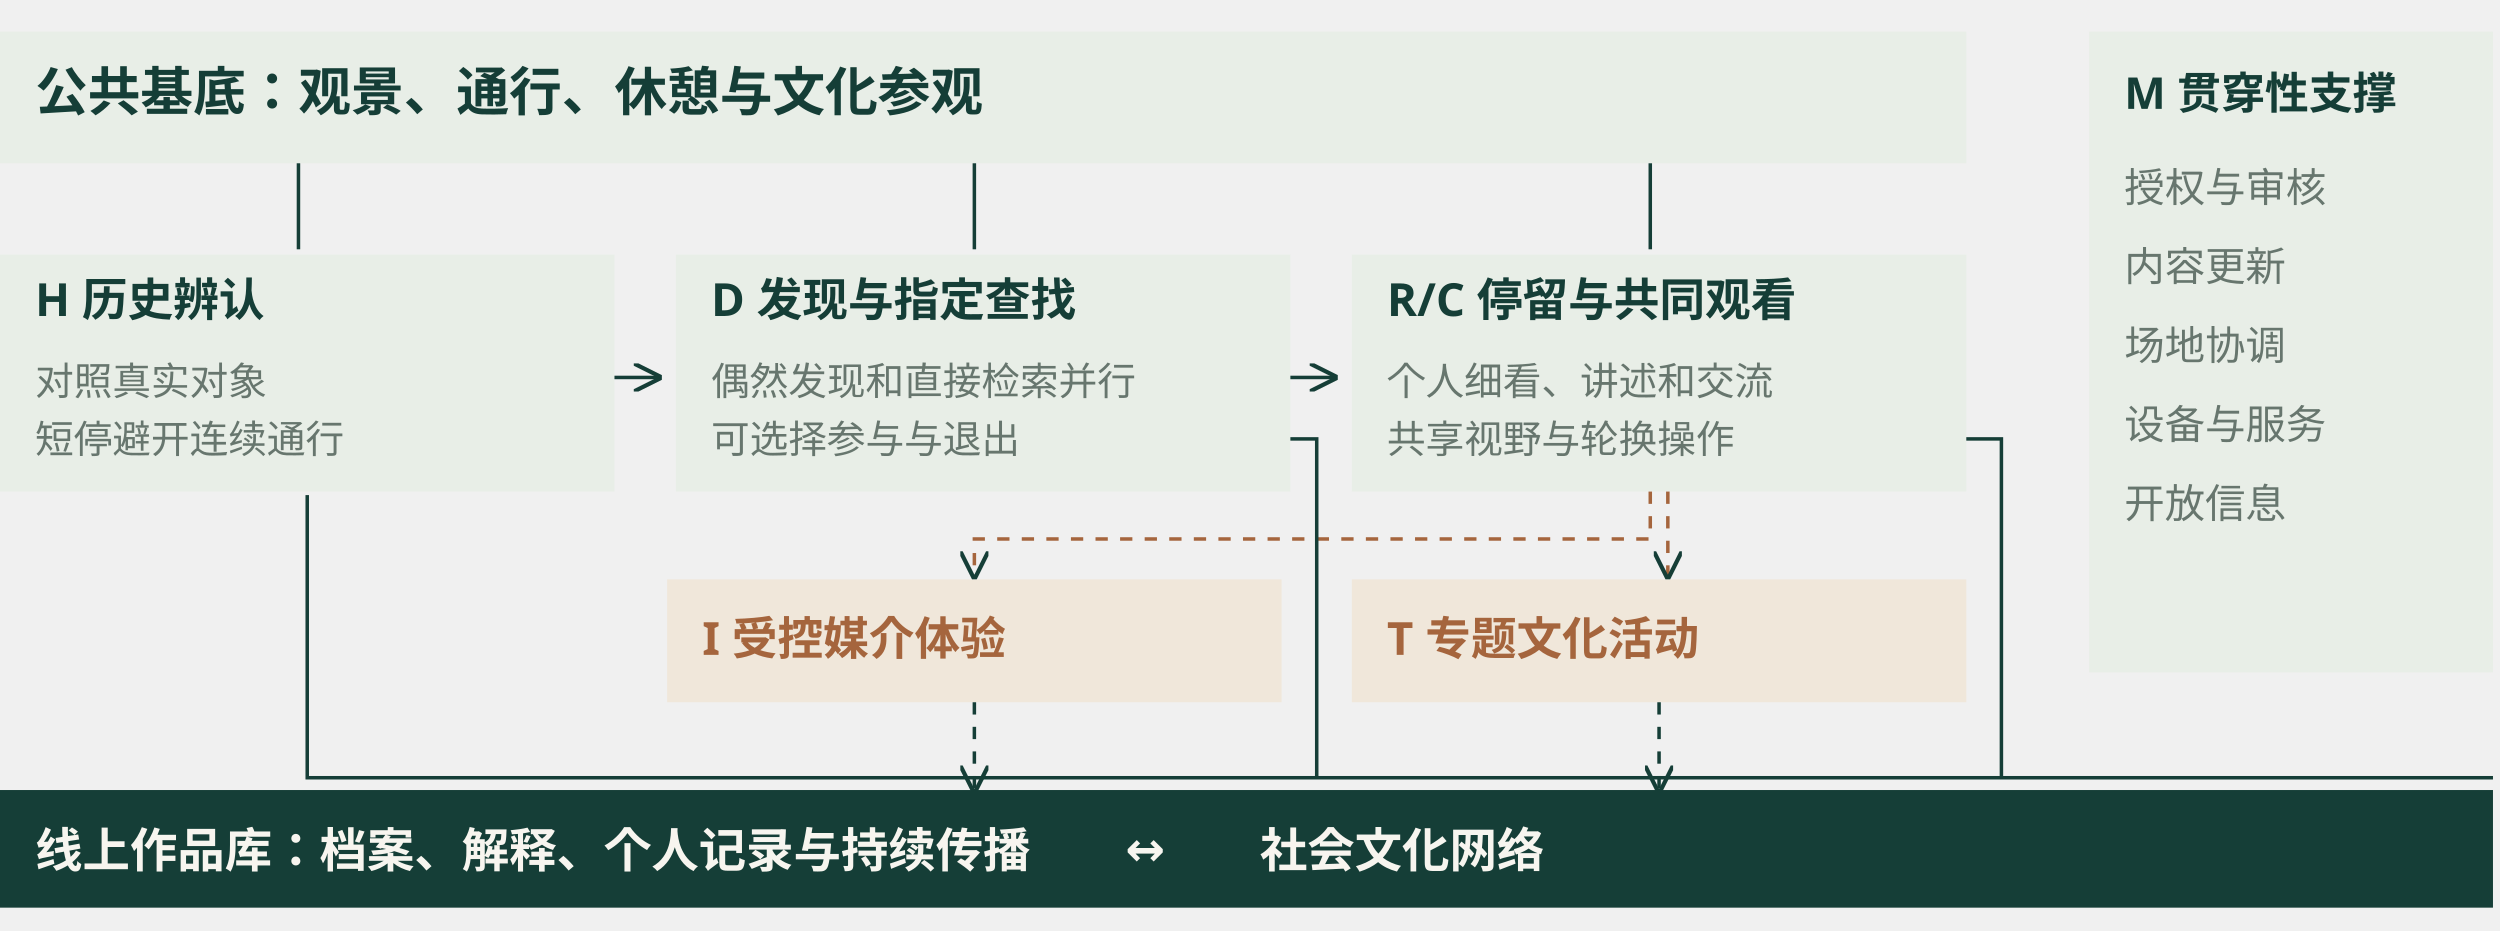
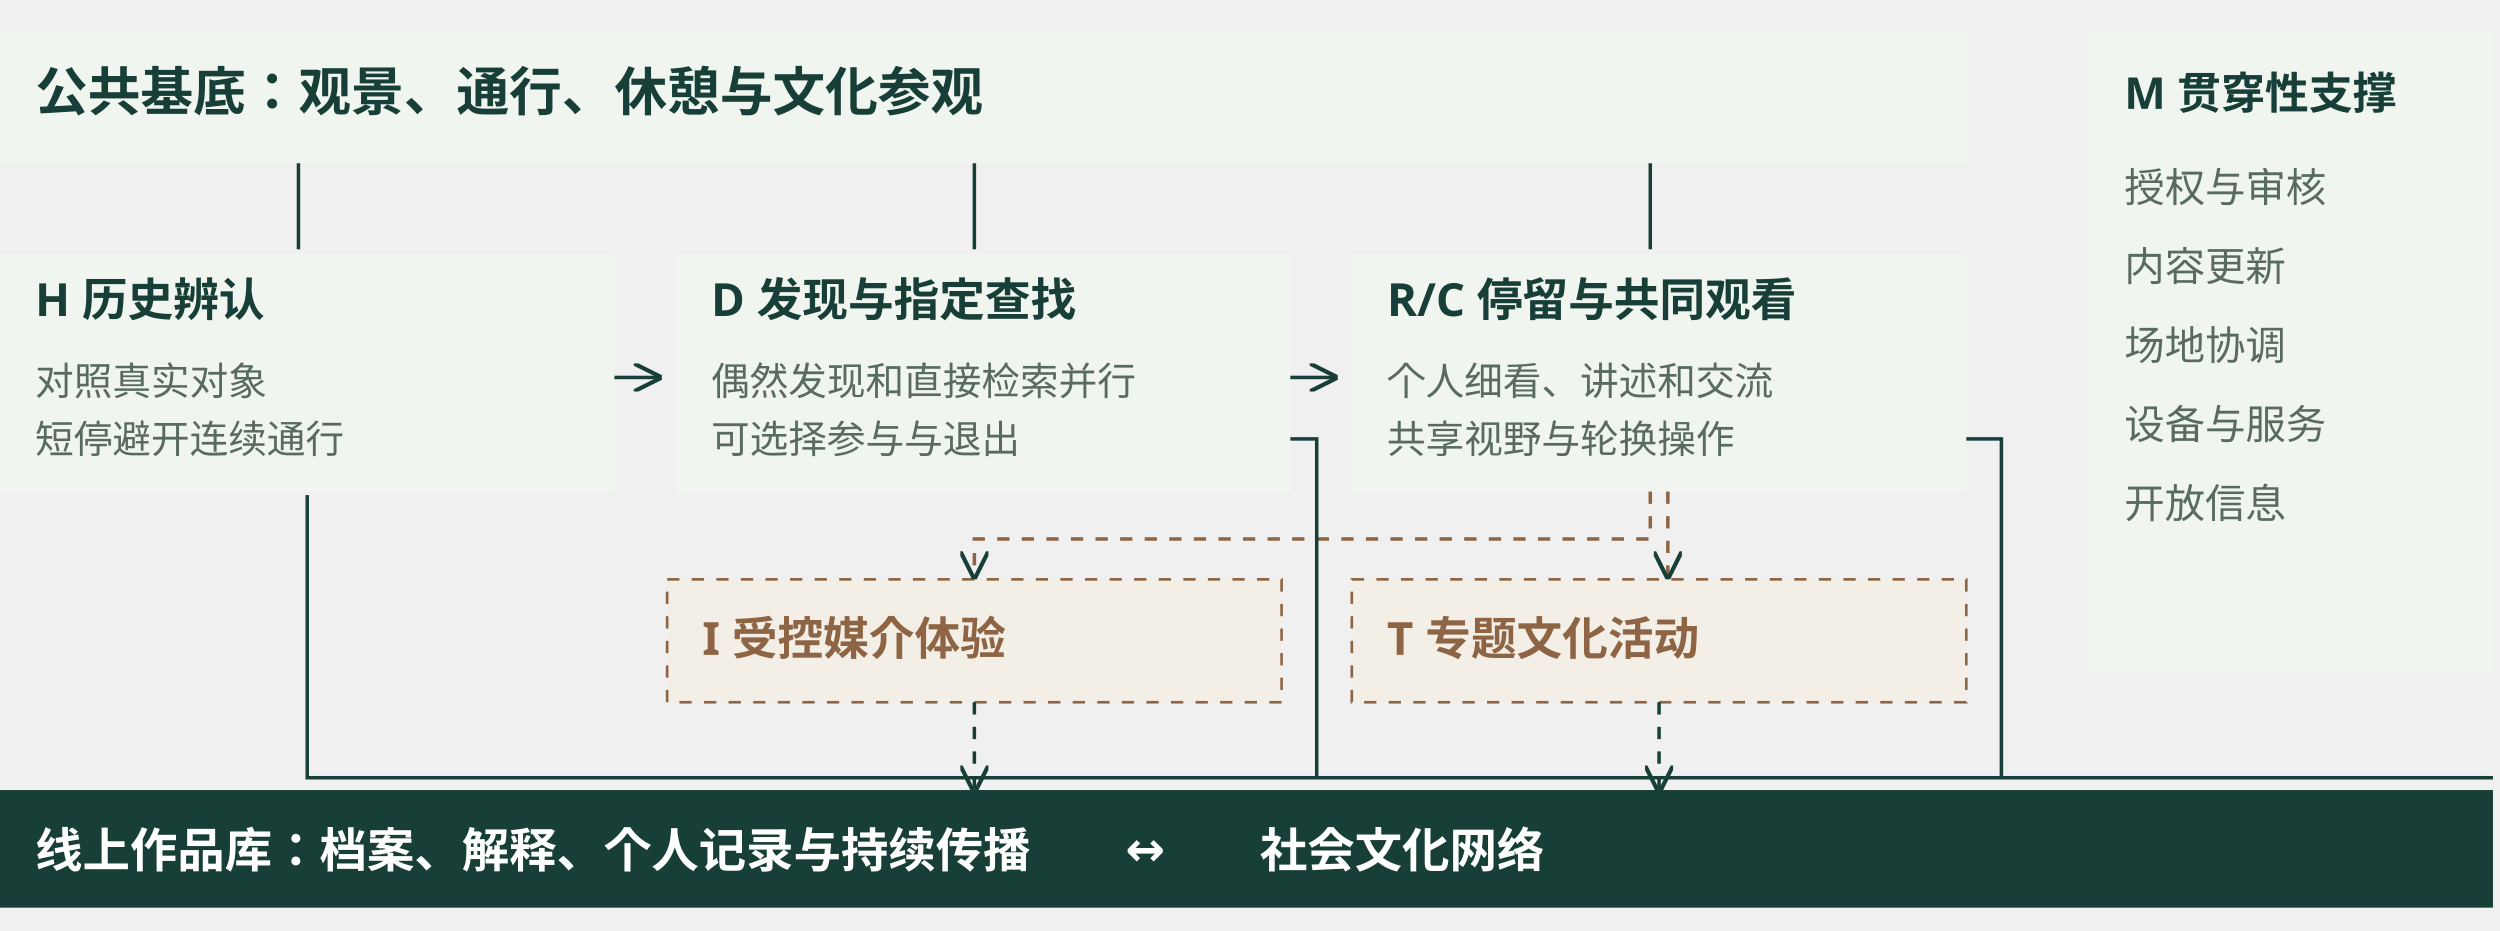
<svg xmlns="http://www.w3.org/2000/svg" viewBox="0 0 1424 530" role="img" style="font-family:Microsoft YaHei,sans-serif">
  <defs>
    <marker id="arr" markerWidth="8" markerHeight="8" refX="7" refY="4" orient="auto">
-       <path d="M0,0 L8,4 L0,8" fill="none" stroke="#153e37" stroke-width="1.2" />
+       <path d="M0,0 L8,4 L0,8" fill="none" stroke="#173f37" stroke-width="1.2" />
    </marker>
  </defs>
-   <rect x="0" y="18" width="1120" height="75" fill="#e8eee7" stroke="none" />
-   <text x="20" y="63" font-size="30" fill="#153e37" font-weight="600" text-anchor="start">公共基底：观景、通行、休憩与文化参观</text>
-   <path d="M170 93 V142" fill="none" stroke="#153e37" stroke-width="2" />
-   <rect x="0" y="145" width="350" height="135" fill="#e8eee7" stroke="none" />
-   <text x="20" y="180" font-size="26" fill="#153e37" font-weight="600" text-anchor="start">H 历史辨认</text>
-   <text x="20" y="225" font-size="22" fill="#67766e" font-weight="400" text-anchor="start">对照真实对象</text>
-   <text x="20" y="258" font-size="22" fill="#67766e" font-weight="400" text-anchor="start">短停避开连续通行</text>
-   <path d="M555 93 V142" fill="none" stroke="#153e37" stroke-width="2" />
-   <rect x="385" y="145" width="350" height="135" fill="#e8eee7" stroke="none" />
-   <text x="405" y="180" font-size="26" fill="#153e37" font-weight="600" text-anchor="start">D 发现与指定查找</text>
-   <text x="405" y="225" font-size="22" fill="#67766e" font-weight="400" text-anchor="start">偶然发现和直接检索并行</text>
-   <text x="405" y="258" font-size="22" fill="#67766e" font-weight="400" text-anchor="start">可选择参与与退出</text>
-   <path d="M940 93 V142" fill="none" stroke="#153e37" stroke-width="2" />
-   <rect x="770" y="145" width="350" height="135" fill="#e8eee7" stroke="none" />
-   <text x="790" y="180" font-size="26" fill="#153e37" font-weight="600" text-anchor="start">R/C 停留与共同观看</text>
-   <text x="790" y="225" font-size="22" fill="#67766e" font-weight="400" text-anchor="start">个人细看、讲述和交流</text>
-   <text x="790" y="258" font-size="22" fill="#67766e" font-weight="400" text-anchor="start">共享视野与轮换操作</text>
-   <path d="M350 215 H375" fill="none" stroke="#153e37" stroke-width="2" marker-end="url(#arr)" />
-   <path d="M735 215 H760" fill="none" stroke="#153e37" stroke-width="2" marker-end="url(#arr)" />
-   <rect x="1190" y="18" width="230" height="365" fill="#e8eee7" stroke="none" />
-   <text x="1210" y="62" font-size="25" fill="#153e37" font-weight="600" text-anchor="start">M 贯穿性支撑</text>
-   <text x="1210" y="115" font-size="23" fill="#67766e" font-weight="400" text-anchor="start">授权与审核</text>
-   <text x="1210" y="160" font-size="23" fill="#67766e" font-weight="400" text-anchor="start">内容更新</text>
-   <text x="1210" y="205" font-size="23" fill="#67766e" font-weight="400" text-anchor="start">场地协调</text>
-   <text x="1210" y="250" font-size="23" fill="#67766e" font-weight="400" text-anchor="start">设备与服务</text>
-   <text x="1210" y="295" font-size="23" fill="#67766e" font-weight="400" text-anchor="start">开放信息</text>
-   <rect x="380" y="330" width="350" height="70" fill="#f0e7da" stroke="none" />
-   <text x="400" y="373" font-size="26" fill="#a5653d" font-weight="600" text-anchor="start">I 受控媒介体验</text>
-   <rect x="770" y="330" width="350" height="70" fill="#f0e7da" stroke="none" />
-   <text x="790" y="373" font-size="26" fill="#a5653d" font-weight="600" text-anchor="start">T 专题文化活动</text>
-   <path d="M940 280 V307 H555 V328" fill="none" stroke="#a5653d" stroke-width="2" stroke-dasharray="7 7" marker-end="url(#arr)" />
-   <path d="M950 280 V328" fill="none" stroke="#a5653d" stroke-width="2" stroke-dasharray="7 7" marker-end="url(#arr)" />
-   <path d="M175 282 V443 H1420" fill="none" stroke="#153e37" stroke-width="2" />
-   <rect x="0" y="450" width="1420" height="67" fill="#153e37" stroke="none" />
-   <text x="20" y="494" font-size="27" fill="#f7f5ef" font-weight="600" text-anchor="start">线上作品库：档案、解释、个人记录与持续传播　　↔　　社会文化网络</text>
-   <path d="M735 250 H750 V443" fill="none" stroke="#153e37" stroke-width="2" />
-   <path d="M1120 250 H1140 V443" fill="none" stroke="#153e37" stroke-width="2" />
-   <path d="M555 400 V450" fill="none" stroke="#153e37" stroke-width="2" stroke-dasharray="7 7" marker-end="url(#arr)" />
-   <path d="M945 400 V450" fill="none" stroke="#153e37" stroke-width="2" stroke-dasharray="7 7" marker-end="url(#arr)" />
+   <rect x="0" y="18" width="1120" height="75" fill="#f1f5f0" stroke="none" />
+   <text x="20" y="63" font-size="30" fill="#173f37" font-weight="600" text-anchor="start">公共基底：观景、通行、休憩与文化参观</text>
+   <path d="M170 93 V142" fill="none" stroke="#173f37" stroke-width="2" />
+   <rect x="0" y="145" width="350" height="135" fill="#f1f5f0" stroke="none" />
+   <text x="20" y="180" font-size="26" fill="#173f37" font-weight="600" text-anchor="start">H 历史辨认</text>
+   <text x="20" y="225" font-size="22" fill="#596b61" font-weight="400" text-anchor="start">对照真实对象</text>
+   <text x="20" y="258" font-size="22" fill="#596b61" font-weight="400" text-anchor="start">短停避开连续通行</text>
+   <path d="M555 93 V142" fill="none" stroke="#173f37" stroke-width="2" />
+   <rect x="385" y="145" width="350" height="135" fill="#f1f5f0" stroke="none" />
+   <text x="405" y="180" font-size="26" fill="#173f37" font-weight="600" text-anchor="start">D 发现与指定查找</text>
+   <text x="405" y="225" font-size="22" fill="#596b61" font-weight="400" text-anchor="start">偶然发现和直接检索并行</text>
+   <text x="405" y="258" font-size="22" fill="#596b61" font-weight="400" text-anchor="start">可选择参与与退出</text>
+   <path d="M940 93 V142" fill="none" stroke="#173f37" stroke-width="2" />
+   <rect x="770" y="145" width="350" height="135" fill="#f1f5f0" stroke="none" />
+   <text x="790" y="180" font-size="26" fill="#173f37" font-weight="600" text-anchor="start">R/C 停留与共同观看</text>
+   <text x="790" y="225" font-size="22" fill="#596b61" font-weight="400" text-anchor="start">个人细看、讲述和交流</text>
+   <text x="790" y="258" font-size="22" fill="#596b61" font-weight="400" text-anchor="start">共享视野与轮换操作</text>
+   <path d="M350 215 H375" fill="none" stroke="#173f37" stroke-width="2" marker-end="url(#arr)" />
+   <path d="M735 215 H760" fill="none" stroke="#173f37" stroke-width="2" marker-end="url(#arr)" />
+   <rect x="1190" y="18" width="230" height="365" fill="#f1f5f0" stroke="none" />
+   <text x="1210" y="62" font-size="25" fill="#173f37" font-weight="600" text-anchor="start">M 贯穿性支撑</text>
+   <text x="1210" y="115" font-size="23" fill="#596b61" font-weight="400" text-anchor="start">授权与审核</text>
+   <text x="1210" y="160" font-size="23" fill="#596b61" font-weight="400" text-anchor="start">内容更新</text>
+   <text x="1210" y="205" font-size="23" fill="#596b61" font-weight="400" text-anchor="start">场地协调</text>
+   <text x="1210" y="250" font-size="23" fill="#596b61" font-weight="400" text-anchor="start">设备与服务</text>
+   <text x="1210" y="295" font-size="23" fill="#596b61" font-weight="400" text-anchor="start">开放信息</text>
+   <rect x="380" y="330" width="350" height="70" fill="#f3eee6" stroke="#8d6544" stroke-width="1.5" stroke-dasharray="7 7" />
+   <text x="400" y="373" font-size="26" fill="#8d6544" font-weight="600" text-anchor="start">I 受控媒介体验</text>
+   <rect x="770" y="330" width="350" height="70" fill="#f3eee6" stroke="#8d6544" stroke-width="1.5" stroke-dasharray="7 7" />
+   <text x="790" y="373" font-size="26" fill="#8d6544" font-weight="600" text-anchor="start">T 专题文化活动</text>
+   <path d="M940 280 V307 H555 V328" fill="none" stroke="#8d6544" stroke-width="2" stroke-dasharray="7 7" marker-end="url(#arr)" />
+   <path d="M950 280 V328" fill="none" stroke="#8d6544" stroke-width="2" stroke-dasharray="7 7" marker-end="url(#arr)" />
+   <path d="M175 282 V443 H1420" fill="none" stroke="#173f37" stroke-width="2" />
+   <rect x="0" y="450" width="1420" height="67" fill="#173f37" stroke="none" />
+   <text x="20" y="494" font-size="27" fill="#ffffff" font-weight="600" text-anchor="start">线上作品库：档案、解释、个人记录与持续传播　　↔　　社会文化网络</text>
+   <path d="M735 250 H750 V443" fill="none" stroke="#173f37" stroke-width="2" />
+   <path d="M1120 250 H1140 V443" fill="none" stroke="#173f37" stroke-width="2" />
+   <path d="M555 400 V450" fill="none" stroke="#173f37" stroke-width="2" stroke-dasharray="7 7" marker-end="url(#arr)" />
+   <path d="M945 400 V450" fill="none" stroke="#173f37" stroke-width="2" stroke-dasharray="7 7" marker-end="url(#arr)" />
</svg>
